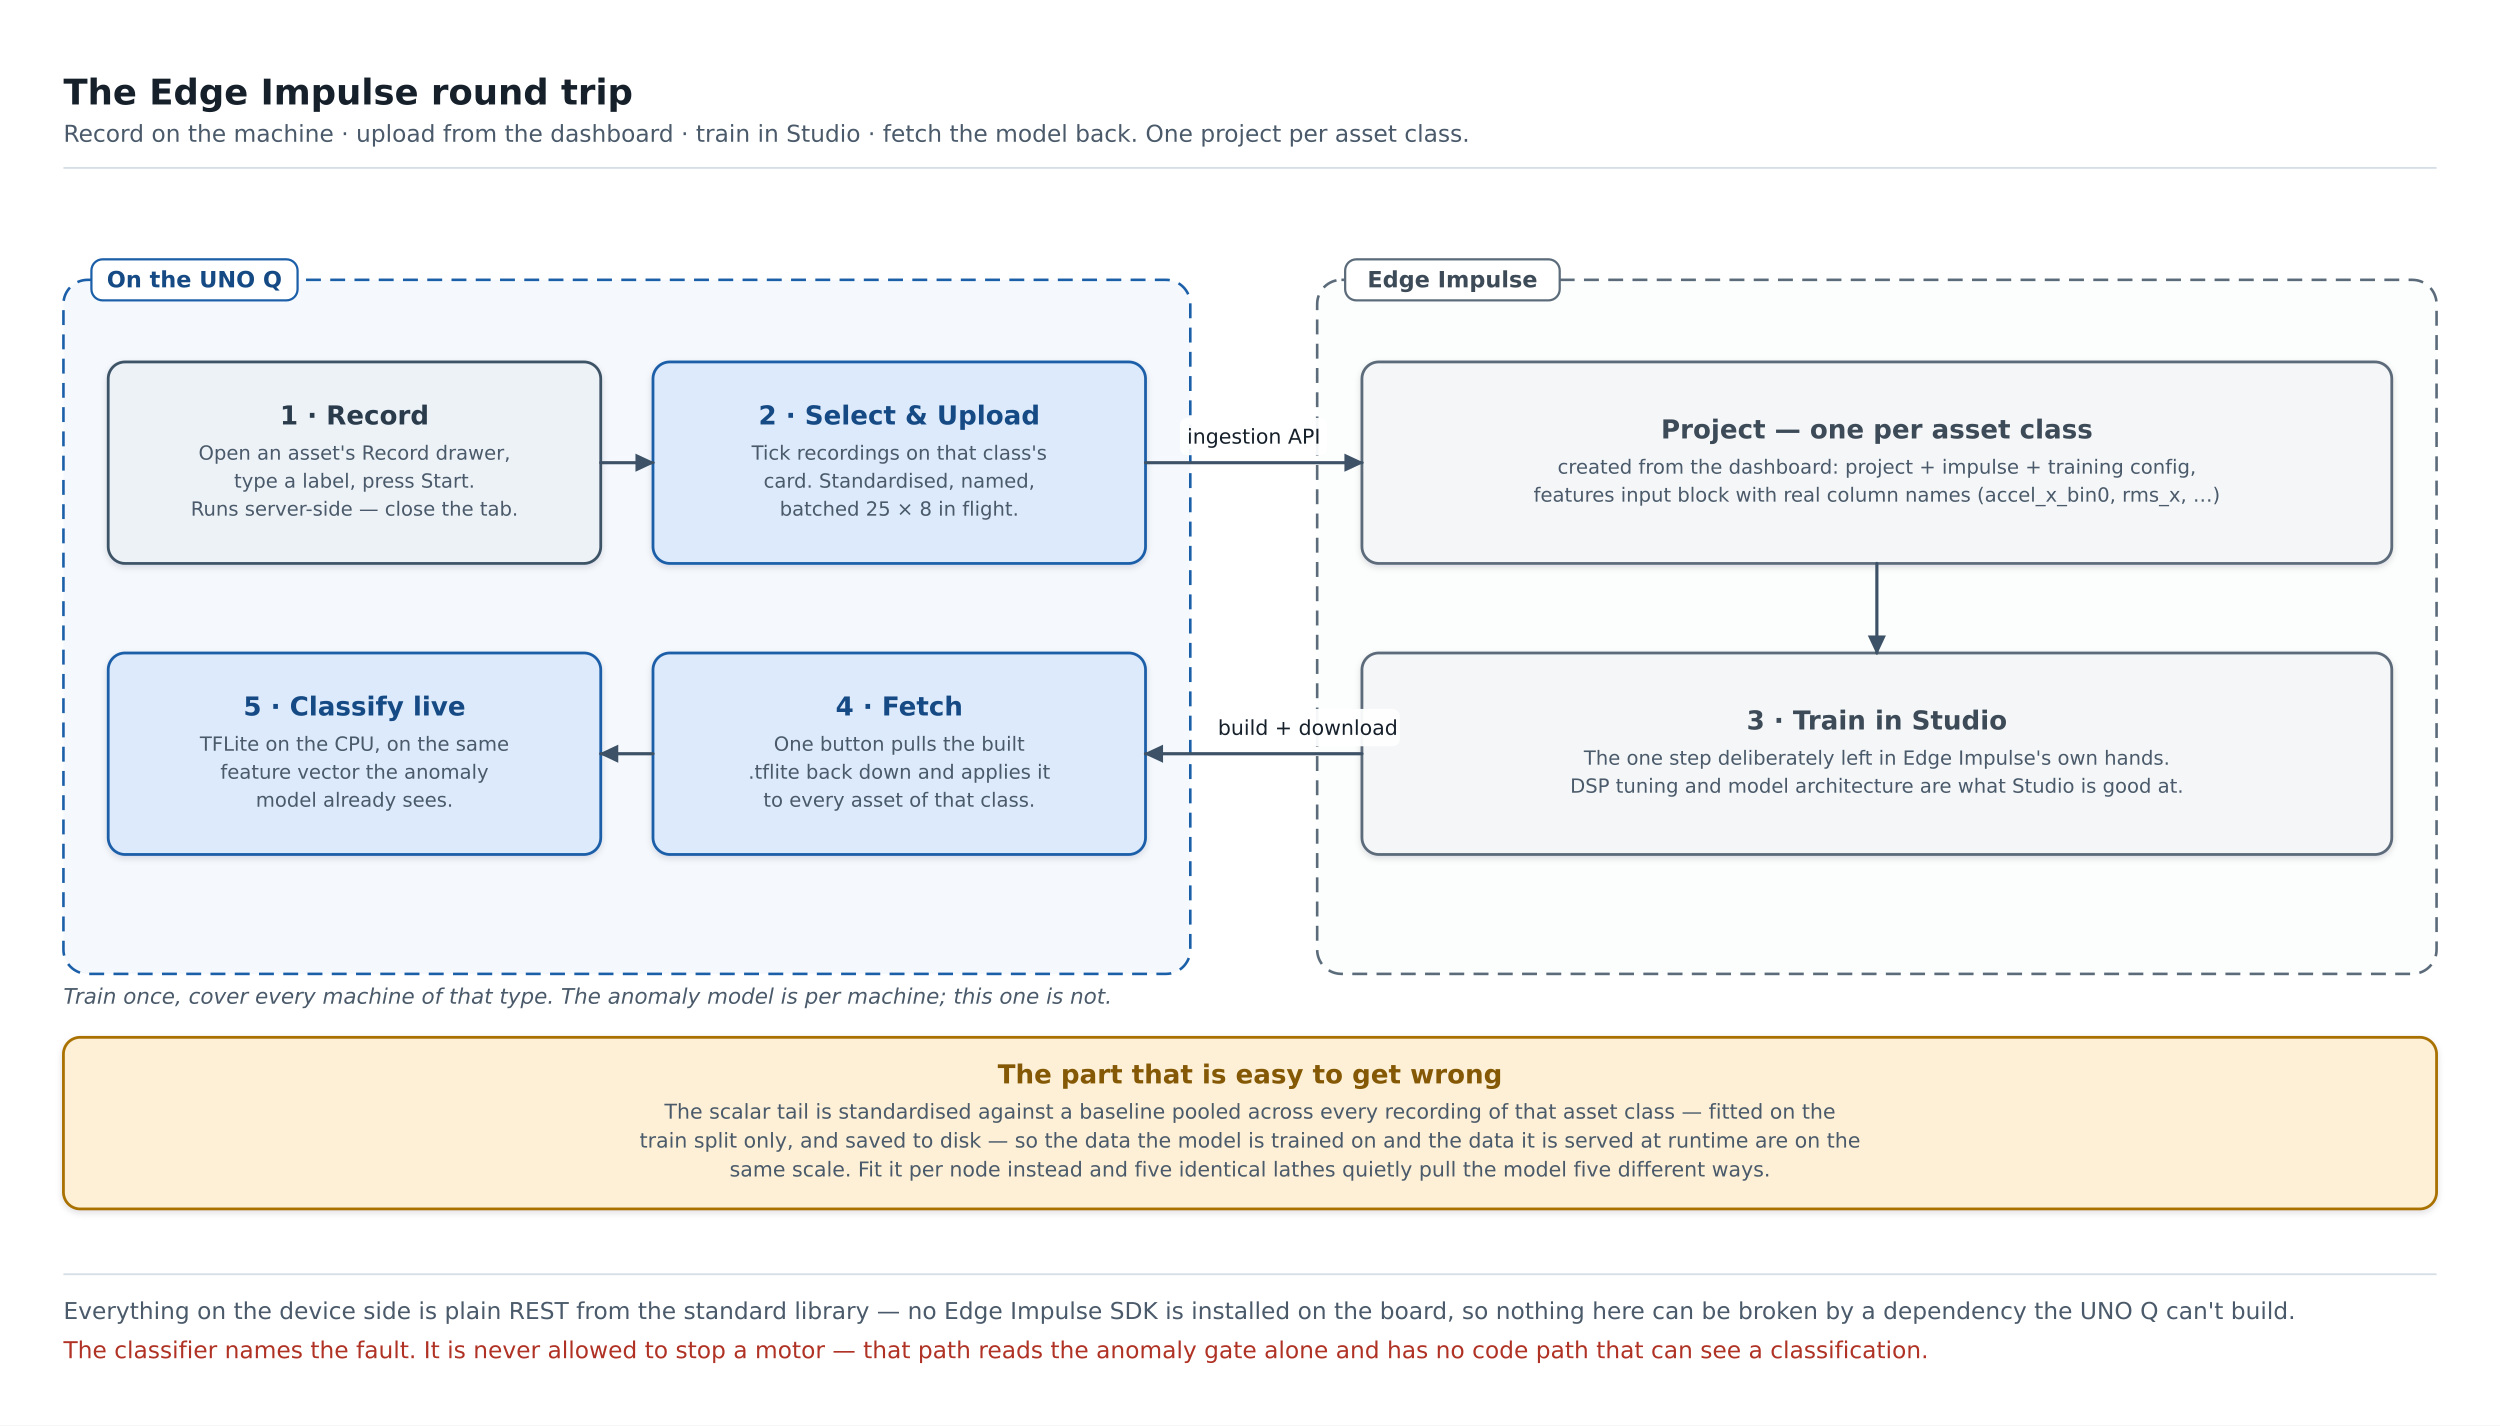
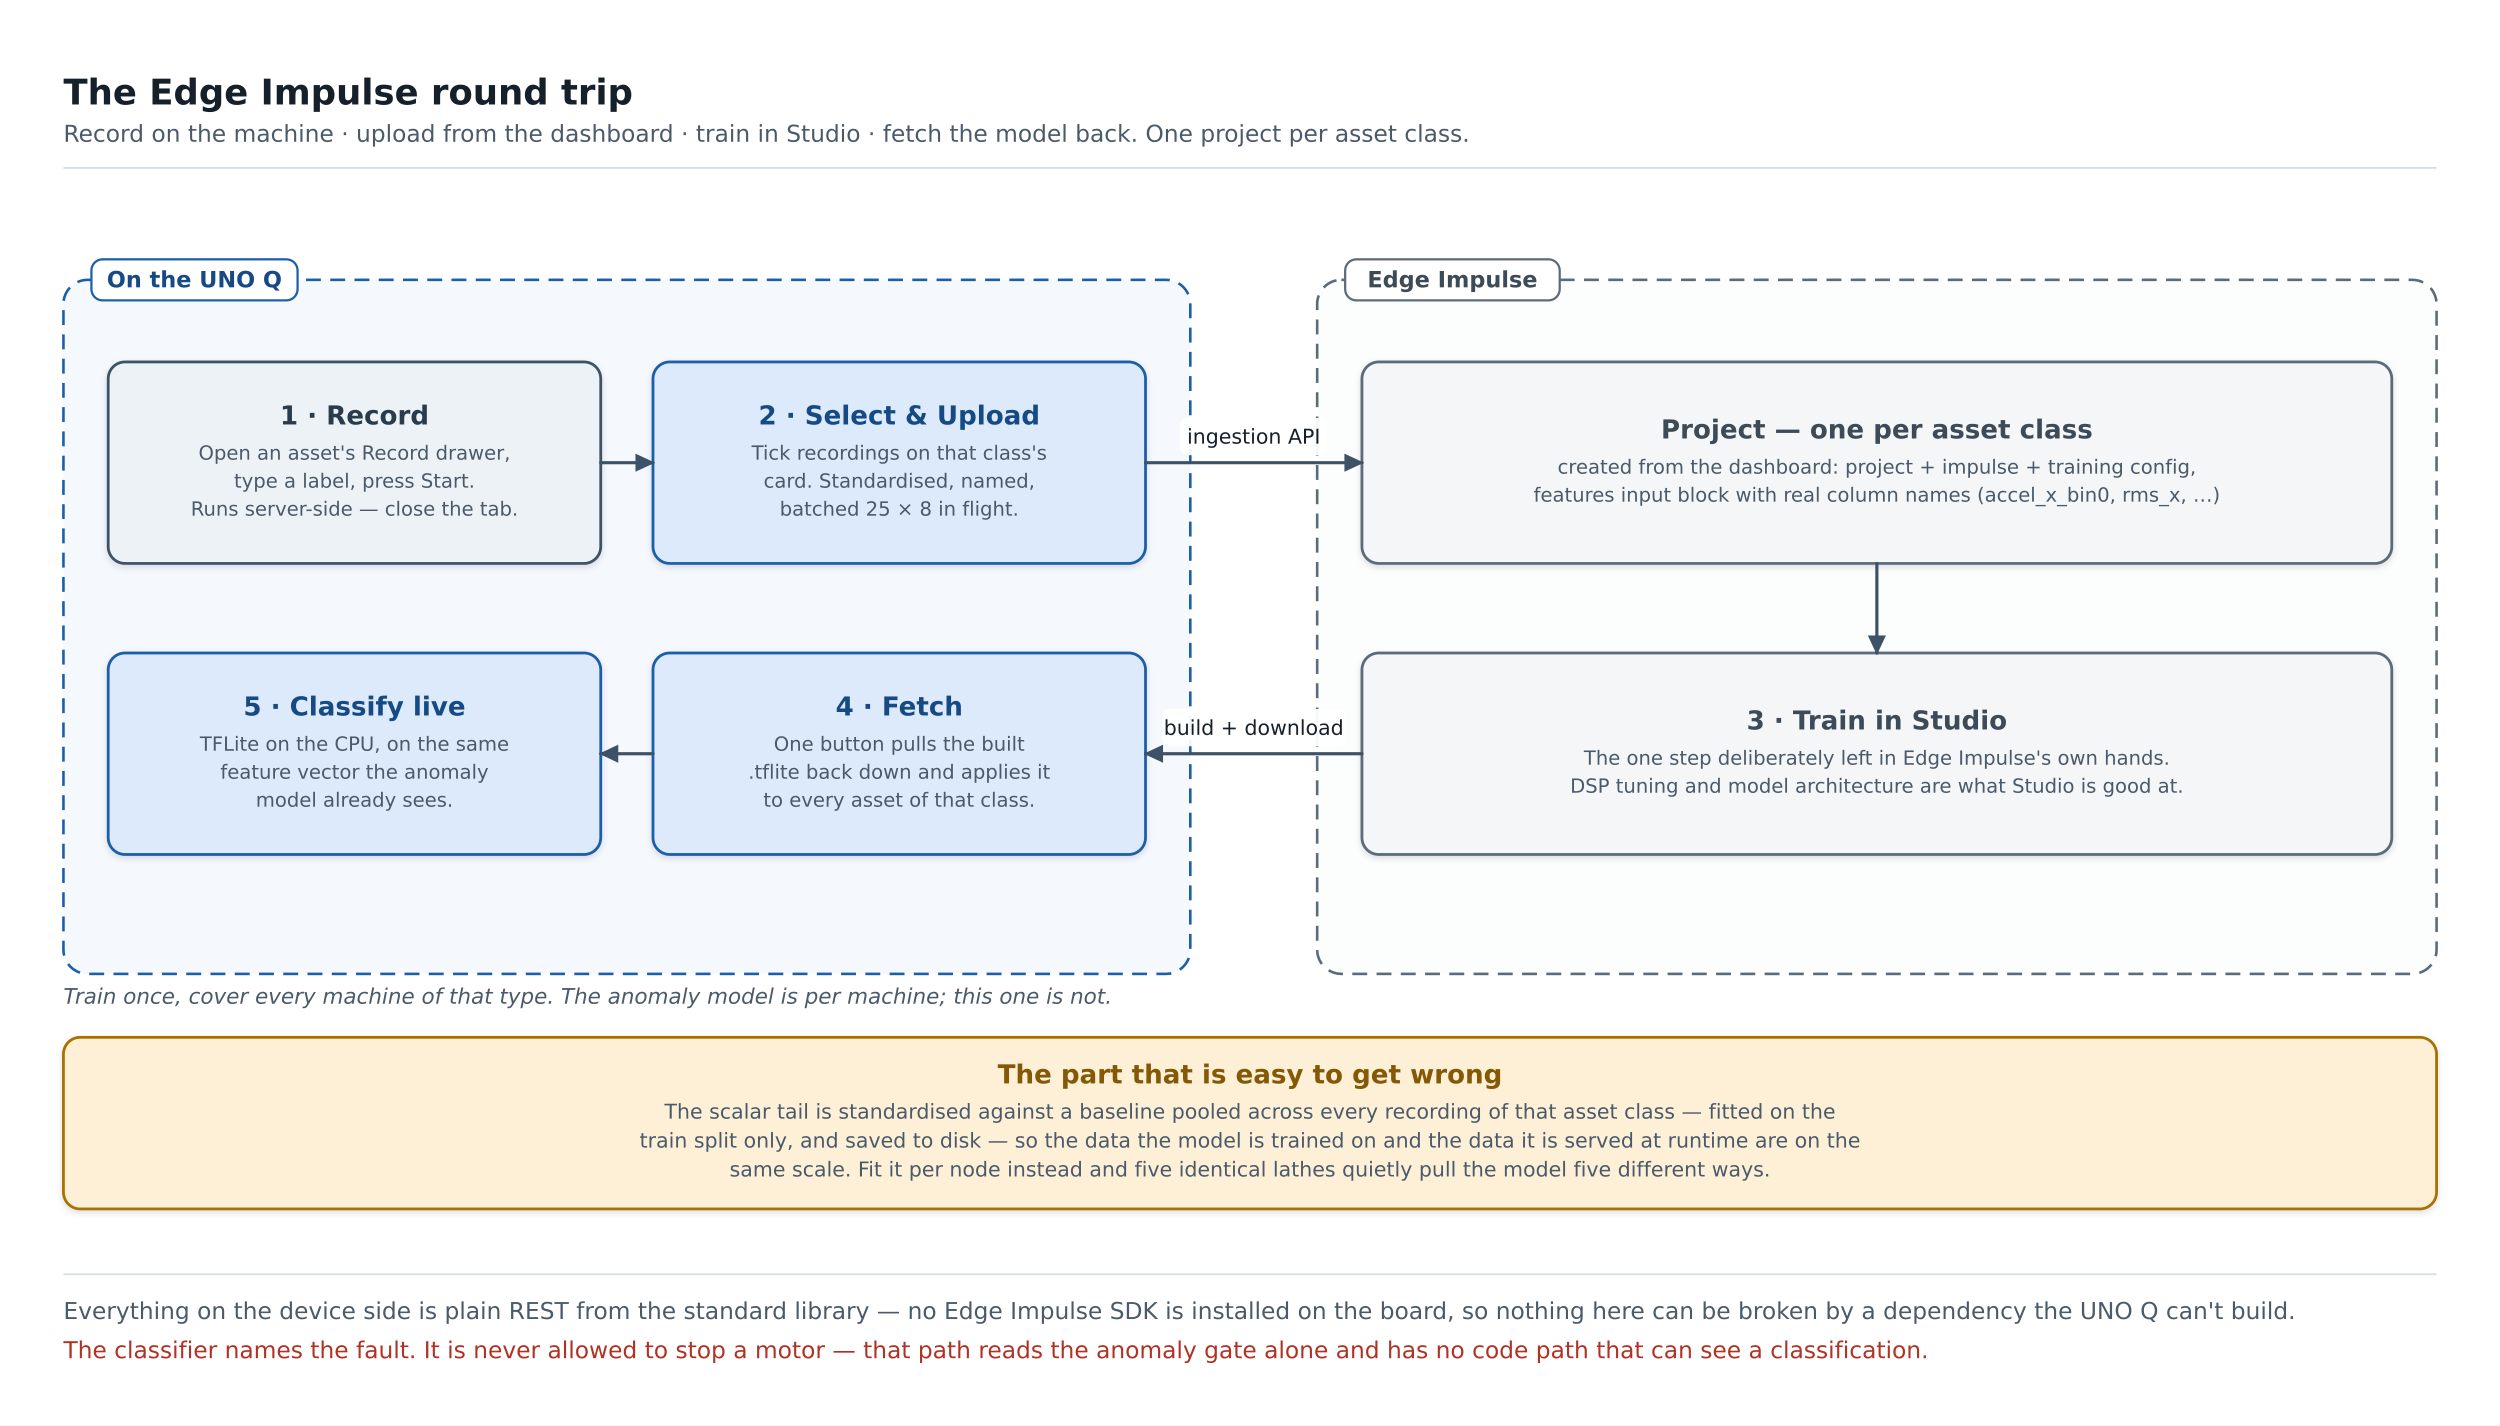
<svg xmlns="http://www.w3.org/2000/svg" width="1340" height="764" viewBox="0 0 1340 764">
  <defs>
    <marker id="arrow" viewBox="0 0 10 10" refX="8.5" refY="5" markerWidth="6.5" markerHeight="6.5" orient="auto-start-reverse">
      <path d="M0,0.6 L9.4,5 L0,9.4 z" fill="#3D5266" />
    </marker>
    <marker id="arrowAct" viewBox="0 0 10 10" refX="8.5" refY="5" markerWidth="6.5" markerHeight="6.5" orient="auto-start-reverse">
      <path d="M0,0.6 L9.4,5 L0,9.4 z" fill="#B03225" />
    </marker>
    <marker id="arrowSoft" viewBox="0 0 10 10" refX="8.5" refY="5" markerWidth="6.5" markerHeight="6.5" orient="auto-start-reverse">
      <path d="M0,0.6 L9.4,5 L0,9.4 z" fill="#8C9AA8" />
    </marker>
    <marker id="arrowTell" viewBox="0 0 10 10" refX="8.5" refY="5" markerWidth="6.5" markerHeight="6.5" orient="auto-start-reverse">
      <path d="M0,0.6 L9.4,5 L0,9.4 z" fill="#237A41" />
    </marker>
    <filter id="softshadow" x="-12%" y="-12%" width="130%" height="140%">
      <feDropShadow dx="0" dy="1.4" stdDeviation="1.6" flood-color="#16202B" flood-opacity="0.13" />
    </filter>
  </defs>
  <rect x="0" y="0" width="1340" height="764" fill="#FFFFFF" />
  <rect x="34.0" y="150.0" width="604.0" height="372.0" rx="13" fill="#DCEAFB" fill-opacity="0.30" stroke="#1B5FA8" stroke-width="1.4" stroke-dasharray="8,5" />
  <rect x="49.0" y="139.0" width="110.5" height="22" rx="6" fill="#FFFFFF" stroke="#1B5FA8" stroke-width="1.2" />
  <text x="104.2" y="154.0" font-family="DejaVu Sans, Helvetica, Arial, sans-serif" font-size="12" font-weight="bold" font-style="normal" text-anchor="middle" fill="#154A85">On the UNO Q</text>
  <rect x="58.0" y="194.0" width="264.0" height="108.0" rx="9" fill="#EDF2F7" stroke="#3D5266" stroke-width="1.5" filter="url(#softshadow)" />
  <text x="190.0" y="227.5" font-family="DejaVu Sans, Helvetica, Arial, sans-serif" font-size="14" font-weight="bold" font-style="normal" text-anchor="middle" fill="#2A3B4C">1 · Record</text>
  <text x="190.0" y="246.4" font-family="DejaVu Sans, Helvetica, Arial, sans-serif" font-size="10.5" font-weight="normal" font-style="normal" text-anchor="middle" fill="#4A5A6A">Open an asset's Record drawer,</text>
  <text x="190.0" y="261.4" font-family="DejaVu Sans, Helvetica, Arial, sans-serif" font-size="10.5" font-weight="normal" font-style="normal" text-anchor="middle" fill="#4A5A6A">type a label, press Start.</text>
  <text x="190.0" y="276.4" font-family="DejaVu Sans, Helvetica, Arial, sans-serif" font-size="10.5" font-weight="normal" font-style="normal" text-anchor="middle" fill="#4A5A6A">Runs server-side — close the tab.</text>
  <rect x="350.0" y="194.0" width="264.0" height="108.0" rx="9" fill="#DCEAFB" stroke="#1B5FA8" stroke-width="1.5" filter="url(#softshadow)" />
  <text x="482.0" y="227.5" font-family="DejaVu Sans, Helvetica, Arial, sans-serif" font-size="14" font-weight="bold" font-style="normal" text-anchor="middle" fill="#154A85">2 · Select &amp; Upload</text>
  <text x="482.0" y="246.4" font-family="DejaVu Sans, Helvetica, Arial, sans-serif" font-size="10.5" font-weight="normal" font-style="normal" text-anchor="middle" fill="#4A5A6A">Tick recordings on that class's</text>
  <text x="482.0" y="261.4" font-family="DejaVu Sans, Helvetica, Arial, sans-serif" font-size="10.5" font-weight="normal" font-style="normal" text-anchor="middle" fill="#4A5A6A">card. Standardised, named,</text>
  <text x="482.0" y="276.4" font-family="DejaVu Sans, Helvetica, Arial, sans-serif" font-size="10.5" font-weight="normal" font-style="normal" text-anchor="middle" fill="#4A5A6A">batched 25 × 8 in flight.</text>
  <rect x="58.0" y="350.0" width="264.0" height="108.0" rx="9" fill="#DCEAFB" stroke="#1B5FA8" stroke-width="1.5" filter="url(#softshadow)" />
  <text x="190.0" y="383.5" font-family="DejaVu Sans, Helvetica, Arial, sans-serif" font-size="14" font-weight="bold" font-style="normal" text-anchor="middle" fill="#154A85">5 · Classify live</text>
  <text x="190.0" y="402.4" font-family="DejaVu Sans, Helvetica, Arial, sans-serif" font-size="10.5" font-weight="normal" font-style="normal" text-anchor="middle" fill="#4A5A6A">TFLite on the CPU, on the same</text>
  <text x="190.0" y="417.4" font-family="DejaVu Sans, Helvetica, Arial, sans-serif" font-size="10.5" font-weight="normal" font-style="normal" text-anchor="middle" fill="#4A5A6A">feature vector the anomaly</text>
  <text x="190.0" y="432.4" font-family="DejaVu Sans, Helvetica, Arial, sans-serif" font-size="10.5" font-weight="normal" font-style="normal" text-anchor="middle" fill="#4A5A6A">model already sees.</text>
  <rect x="350.0" y="350.0" width="264.0" height="108.0" rx="9" fill="#DCEAFB" stroke="#1B5FA8" stroke-width="1.5" filter="url(#softshadow)" />
  <text x="482.0" y="383.5" font-family="DejaVu Sans, Helvetica, Arial, sans-serif" font-size="14" font-weight="bold" font-style="normal" text-anchor="middle" fill="#154A85">4 · Fetch</text>
  <text x="482.0" y="402.4" font-family="DejaVu Sans, Helvetica, Arial, sans-serif" font-size="10.5" font-weight="normal" font-style="normal" text-anchor="middle" fill="#4A5A6A">One button pulls the built</text>
  <text x="482.0" y="417.4" font-family="DejaVu Sans, Helvetica, Arial, sans-serif" font-size="10.5" font-weight="normal" font-style="normal" text-anchor="middle" fill="#4A5A6A">.tflite back down and applies it</text>
  <text x="482.0" y="432.4" font-family="DejaVu Sans, Helvetica, Arial, sans-serif" font-size="10.5" font-weight="normal" font-style="normal" text-anchor="middle" fill="#4A5A6A">to every asset of that class.</text>
  <path d="M322.0,248.0 L350.0,248.0" fill="none" stroke="#3D5266" stroke-width="1.7" stroke-linejoin="round" stroke-linecap="round" marker-end="url(#arrow)" />
  <path d="M350.0,404.0 L322.0,404.0" fill="none" stroke="#3D5266" stroke-width="1.7" stroke-linejoin="round" stroke-linecap="round" marker-end="url(#arrow)" />
  <rect x="706.0" y="150.0" width="600.0" height="372.0" rx="13" fill="#F4F6F8" fill-opacity="0.30" stroke="#5B6B7A" stroke-width="1.4" stroke-dasharray="8,5" />
  <rect x="721.0" y="139.0" width="115.0" height="22" rx="6" fill="#FFFFFF" stroke="#5B6B7A" stroke-width="1.2" />
  <text x="778.5" y="154.0" font-family="DejaVu Sans, Helvetica, Arial, sans-serif" font-size="12" font-weight="bold" font-style="normal" text-anchor="middle" fill="#3D4B58">Edge Impulse</text>
  <rect x="730.0" y="194.0" width="552.0" height="108.0" rx="9" fill="#F4F6F8" stroke="#5B6B7A" stroke-width="1.5" filter="url(#softshadow)" />
  <text x="1006.0" y="235.0" font-family="DejaVu Sans, Helvetica, Arial, sans-serif" font-size="14" font-weight="bold" font-style="normal" text-anchor="middle" fill="#3D4B58">Project — one per asset class</text>
  <text x="1006.0" y="253.9" font-family="DejaVu Sans, Helvetica, Arial, sans-serif" font-size="10.5" font-weight="normal" font-style="normal" text-anchor="middle" fill="#4A5A6A">created from the dashboard: project + impulse + training config,</text>
  <text x="1006.0" y="268.9" font-family="DejaVu Sans, Helvetica, Arial, sans-serif" font-size="10.5" font-weight="normal" font-style="normal" text-anchor="middle" fill="#4A5A6A">features input block with real column names (accel_x_bin0, rms_x, …)</text>
  <rect x="730.0" y="350.0" width="552.0" height="108.0" rx="9" fill="#F4F6F8" stroke="#5B6B7A" stroke-width="1.5" filter="url(#softshadow)" />
  <text x="1006.0" y="391.0" font-family="DejaVu Sans, Helvetica, Arial, sans-serif" font-size="14" font-weight="bold" font-style="normal" text-anchor="middle" fill="#3D4B58">3 · Train in Studio</text>
  <text x="1006.0" y="409.9" font-family="DejaVu Sans, Helvetica, Arial, sans-serif" font-size="10.5" font-weight="normal" font-style="normal" text-anchor="middle" fill="#4A5A6A">The one step deliberately left in Edge Impulse's own hands.</text>
  <text x="1006.0" y="424.9" font-family="DejaVu Sans, Helvetica, Arial, sans-serif" font-size="10.5" font-weight="normal" font-style="normal" text-anchor="middle" fill="#4A5A6A">DSP tuning and model architecture are what Studio is good at.</text>
  <path d="M614.0,248.0 L730.0,248.0" fill="none" stroke="#3D5266" stroke-width="1.7" stroke-linejoin="round" stroke-linecap="round" marker-end="url(#arrow)" />
  <rect x="632.5" y="224.0" width="78.9" height="20.0" rx="4" fill="#FFFFFF" opacity="0.94" />
  <text x="672.0" y="237.8" font-family="DejaVu Sans, Helvetica, Arial, sans-serif" font-size="11" font-weight="normal" font-style="normal" text-anchor="middle" fill="#16202B">ingestion API</text>
  <path d="M1006.0,302.0 L1006.0,350.0" fill="none" stroke="#3D5266" stroke-width="1.7" stroke-linejoin="round" stroke-linecap="round" marker-end="url(#arrow)" />
-   <path d="M730.0,404.0 L672.0,404.0 L672.0,404.0 L614.0,404.0" fill="none" stroke="#3D5266" stroke-width="1.7" stroke-linejoin="round" stroke-linecap="round" marker-end="url(#arrow)" />
-   <rect x="651.8" y="380.0" width="98.5" height="20.0" rx="4" fill="#FFFFFF" opacity="0.94" />
-   <text x="701.0" y="393.9" font-family="DejaVu Sans, Helvetica, Arial, sans-serif" font-size="11" font-weight="normal" font-style="normal" text-anchor="middle" fill="#16202B">build + download</text>
+   <path d="M730.0,404.0 L614.0,404.0" fill="none" stroke="#3D5266" stroke-width="1.7" stroke-linejoin="round" stroke-linecap="round" marker-end="url(#arrow)" />
+   <rect x="622.8" y="380.0" width="98.5" height="20.0" rx="4" fill="#FFFFFF" opacity="0.94" />
+   <text x="672.0" y="393.9" font-family="DejaVu Sans, Helvetica, Arial, sans-serif" font-size="11" font-weight="normal" font-style="normal" text-anchor="middle" fill="#16202B">build + download</text>
  <rect x="34.0" y="556.0" width="1272.0" height="92.0" rx="9" fill="#FDF0D6" stroke="#A97105" stroke-width="1.5" filter="url(#softshadow)" />
  <text x="670.0" y="580.7" font-family="DejaVu Sans, Helvetica, Arial, sans-serif" font-size="14" font-weight="bold" font-style="normal" text-anchor="middle" fill="#845804">The part that is easy to get wrong</text>
  <text x="670.0" y="599.6" font-family="DejaVu Sans, Helvetica, Arial, sans-serif" font-size="11" font-weight="normal" font-style="normal" text-anchor="middle" fill="#4A5A6A">The scalar tail is standardised against a baseline pooled across every recording of that asset class — fitted on the</text>
  <text x="670.0" y="615.1" font-family="DejaVu Sans, Helvetica, Arial, sans-serif" font-size="11" font-weight="normal" font-style="normal" text-anchor="middle" fill="#4A5A6A">train split only, and saved to disk — so the data the model is trained on and the data it is served at runtime are on the</text>
  <text x="670.0" y="630.6" font-family="DejaVu Sans, Helvetica, Arial, sans-serif" font-size="11" font-weight="normal" font-style="normal" text-anchor="middle" fill="#4A5A6A">same scale. Fit it per node instead and five identical lathes quietly pull the model five different ways.</text>
  <text x="34.0" y="538.0" font-family="DejaVu Sans, Helvetica, Arial, sans-serif" font-size="11.5" font-weight="normal" font-style="italic" text-anchor="start" fill="#4A5A6A">Train once, cover every machine of that type. The anomaly model is per machine; this one is not.</text>
  <line x1="34.0" y1="90.0" x2="1306.0" y2="90.0" stroke="#D6DEE6" stroke-width="1" />
  <text x="34.0" y="56.0" font-family="DejaVu Sans, Helvetica, Arial, sans-serif" font-size="19" font-weight="bold" font-style="normal" text-anchor="start" fill="#16202B">The Edge Impulse round trip</text>
  <text x="34.0" y="76.0" font-family="DejaVu Sans, Helvetica, Arial, sans-serif" font-size="12.5" font-weight="normal" font-style="normal" text-anchor="start" fill="#4A5A6A">Record on the machine · upload from the dashboard · train in Studio · fetch the model back. One project per asset class.</text>
  <line x1="34.0" y1="683.0" x2="1306.0" y2="683.0" stroke="#D6DEE6" stroke-width="1" />
  <text x="34.0" y="707.0" font-family="DejaVu Sans, Helvetica, Arial, sans-serif" font-size="12.5" font-weight="normal" font-style="normal" text-anchor="start" fill="#4A5A6A">Everything on the device side is plain REST from the standard library — no Edge Impulse SDK is installed on the board, so nothing here can be broken by a dependency the UNO Q can't build.</text>
  <text x="34.0" y="728.0" font-family="DejaVu Sans, Helvetica, Arial, sans-serif" font-size="12.5" font-weight="normal" font-style="normal" text-anchor="start" fill="#B03225">The classifier names the fault. It is never allowed to stop a motor — that path reads the anomaly gate alone and has no code path that can see a classification.</text>
</svg>
